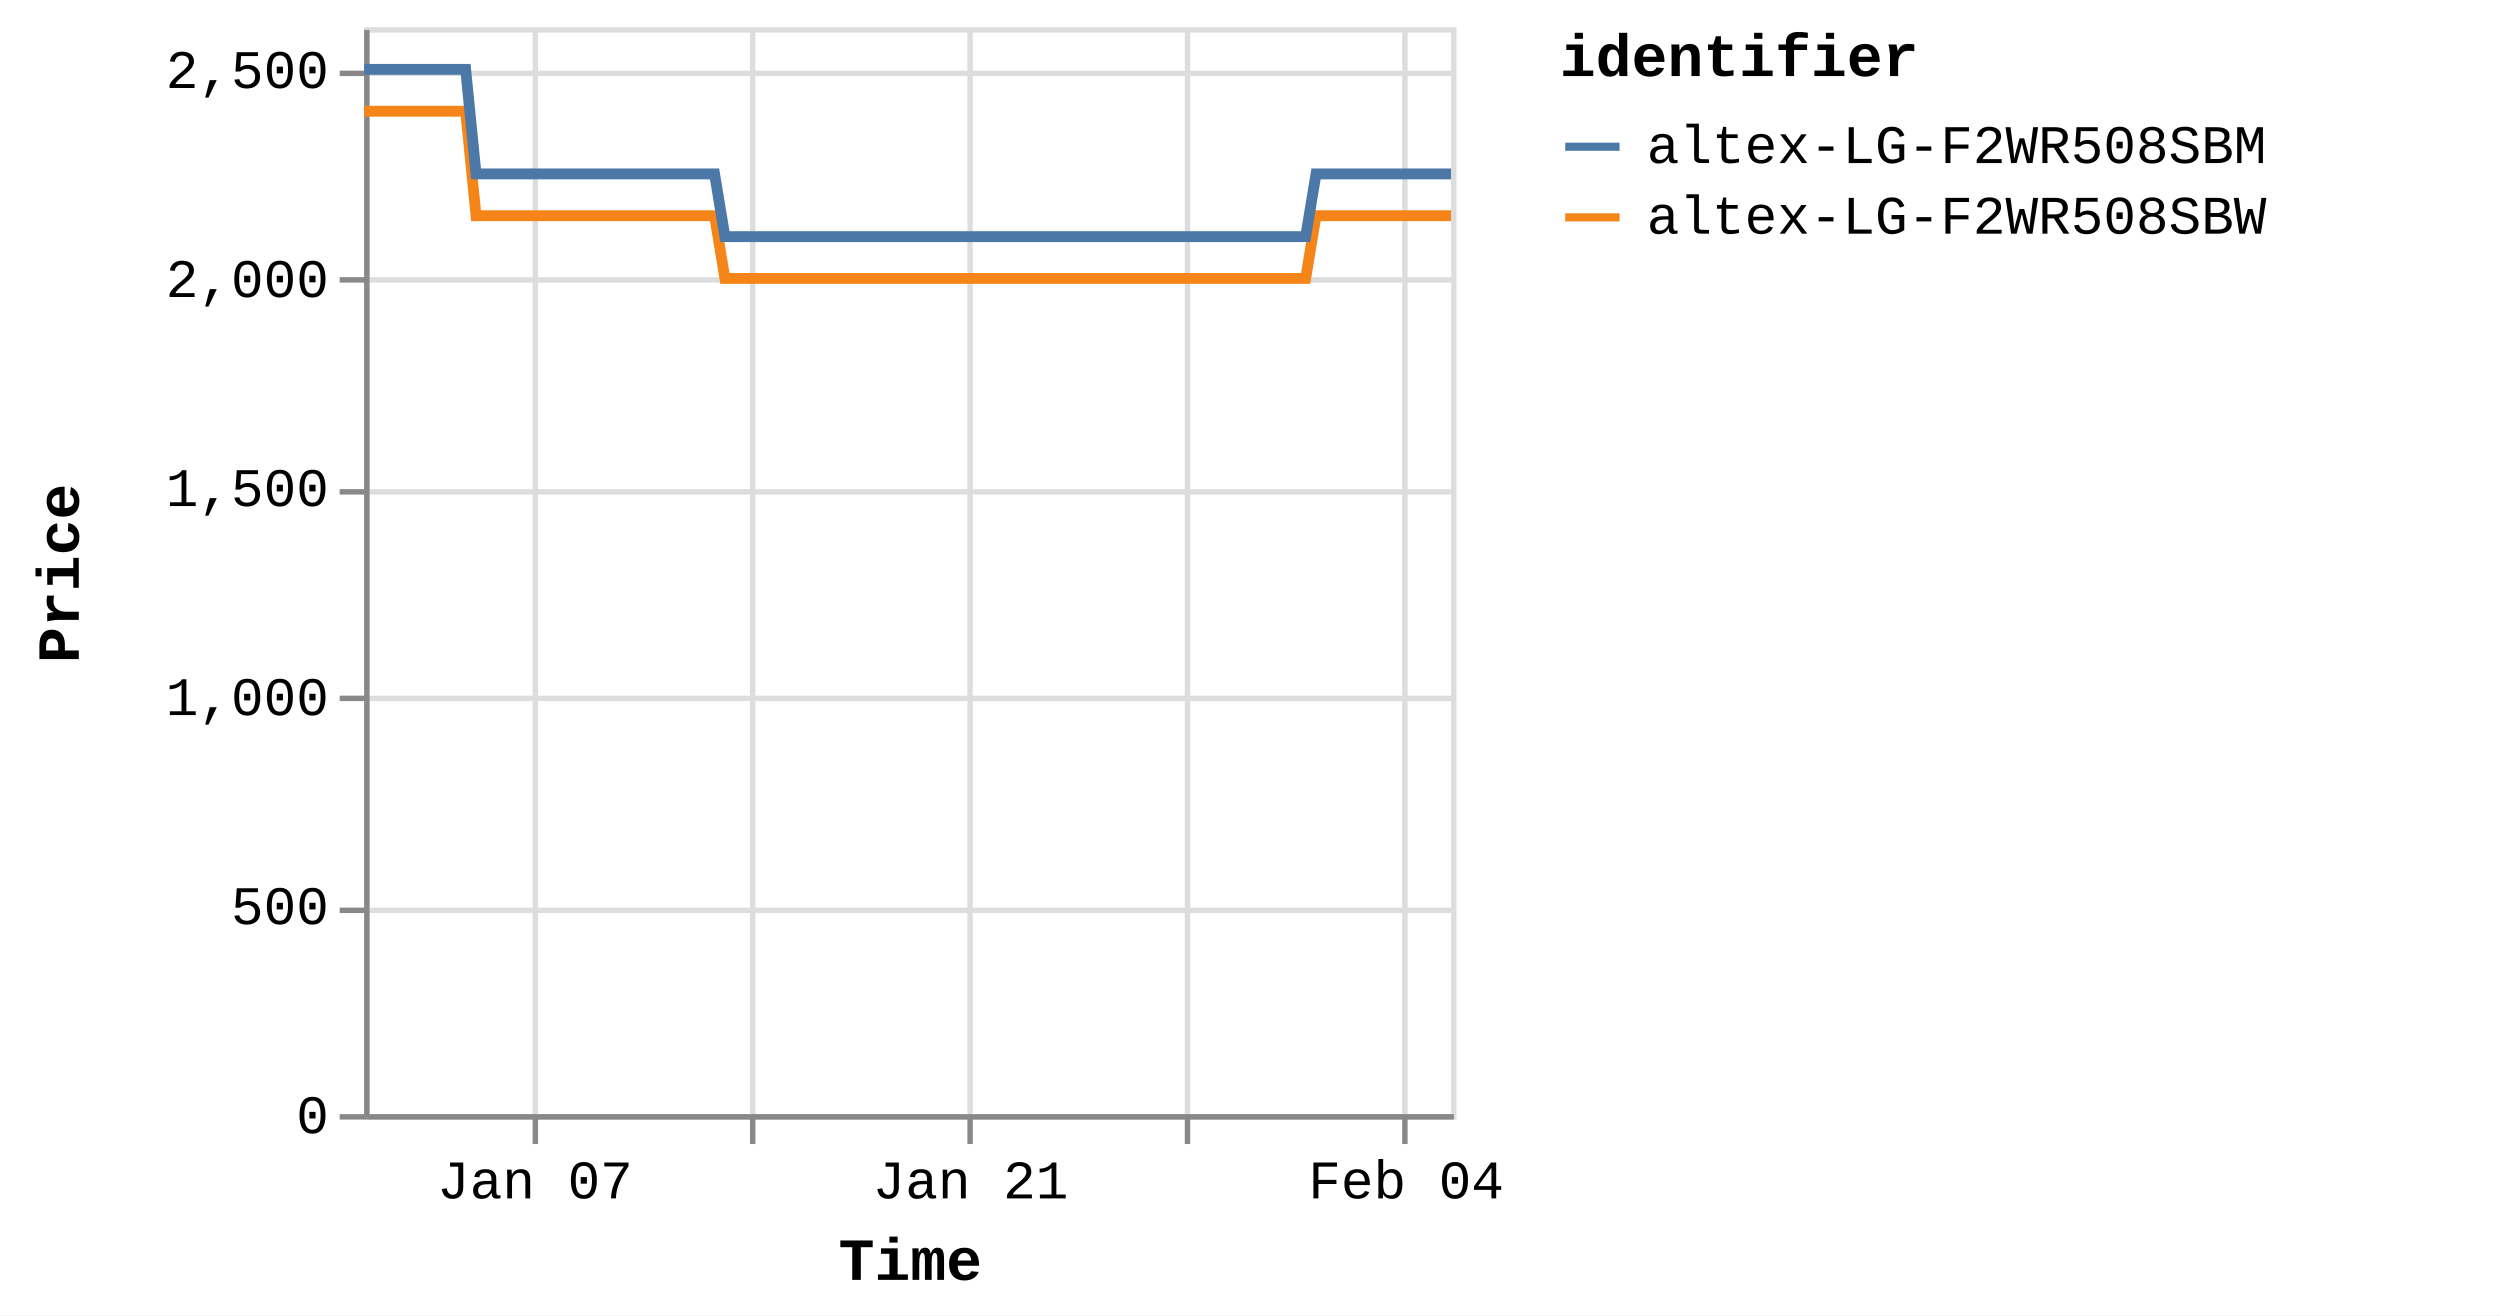
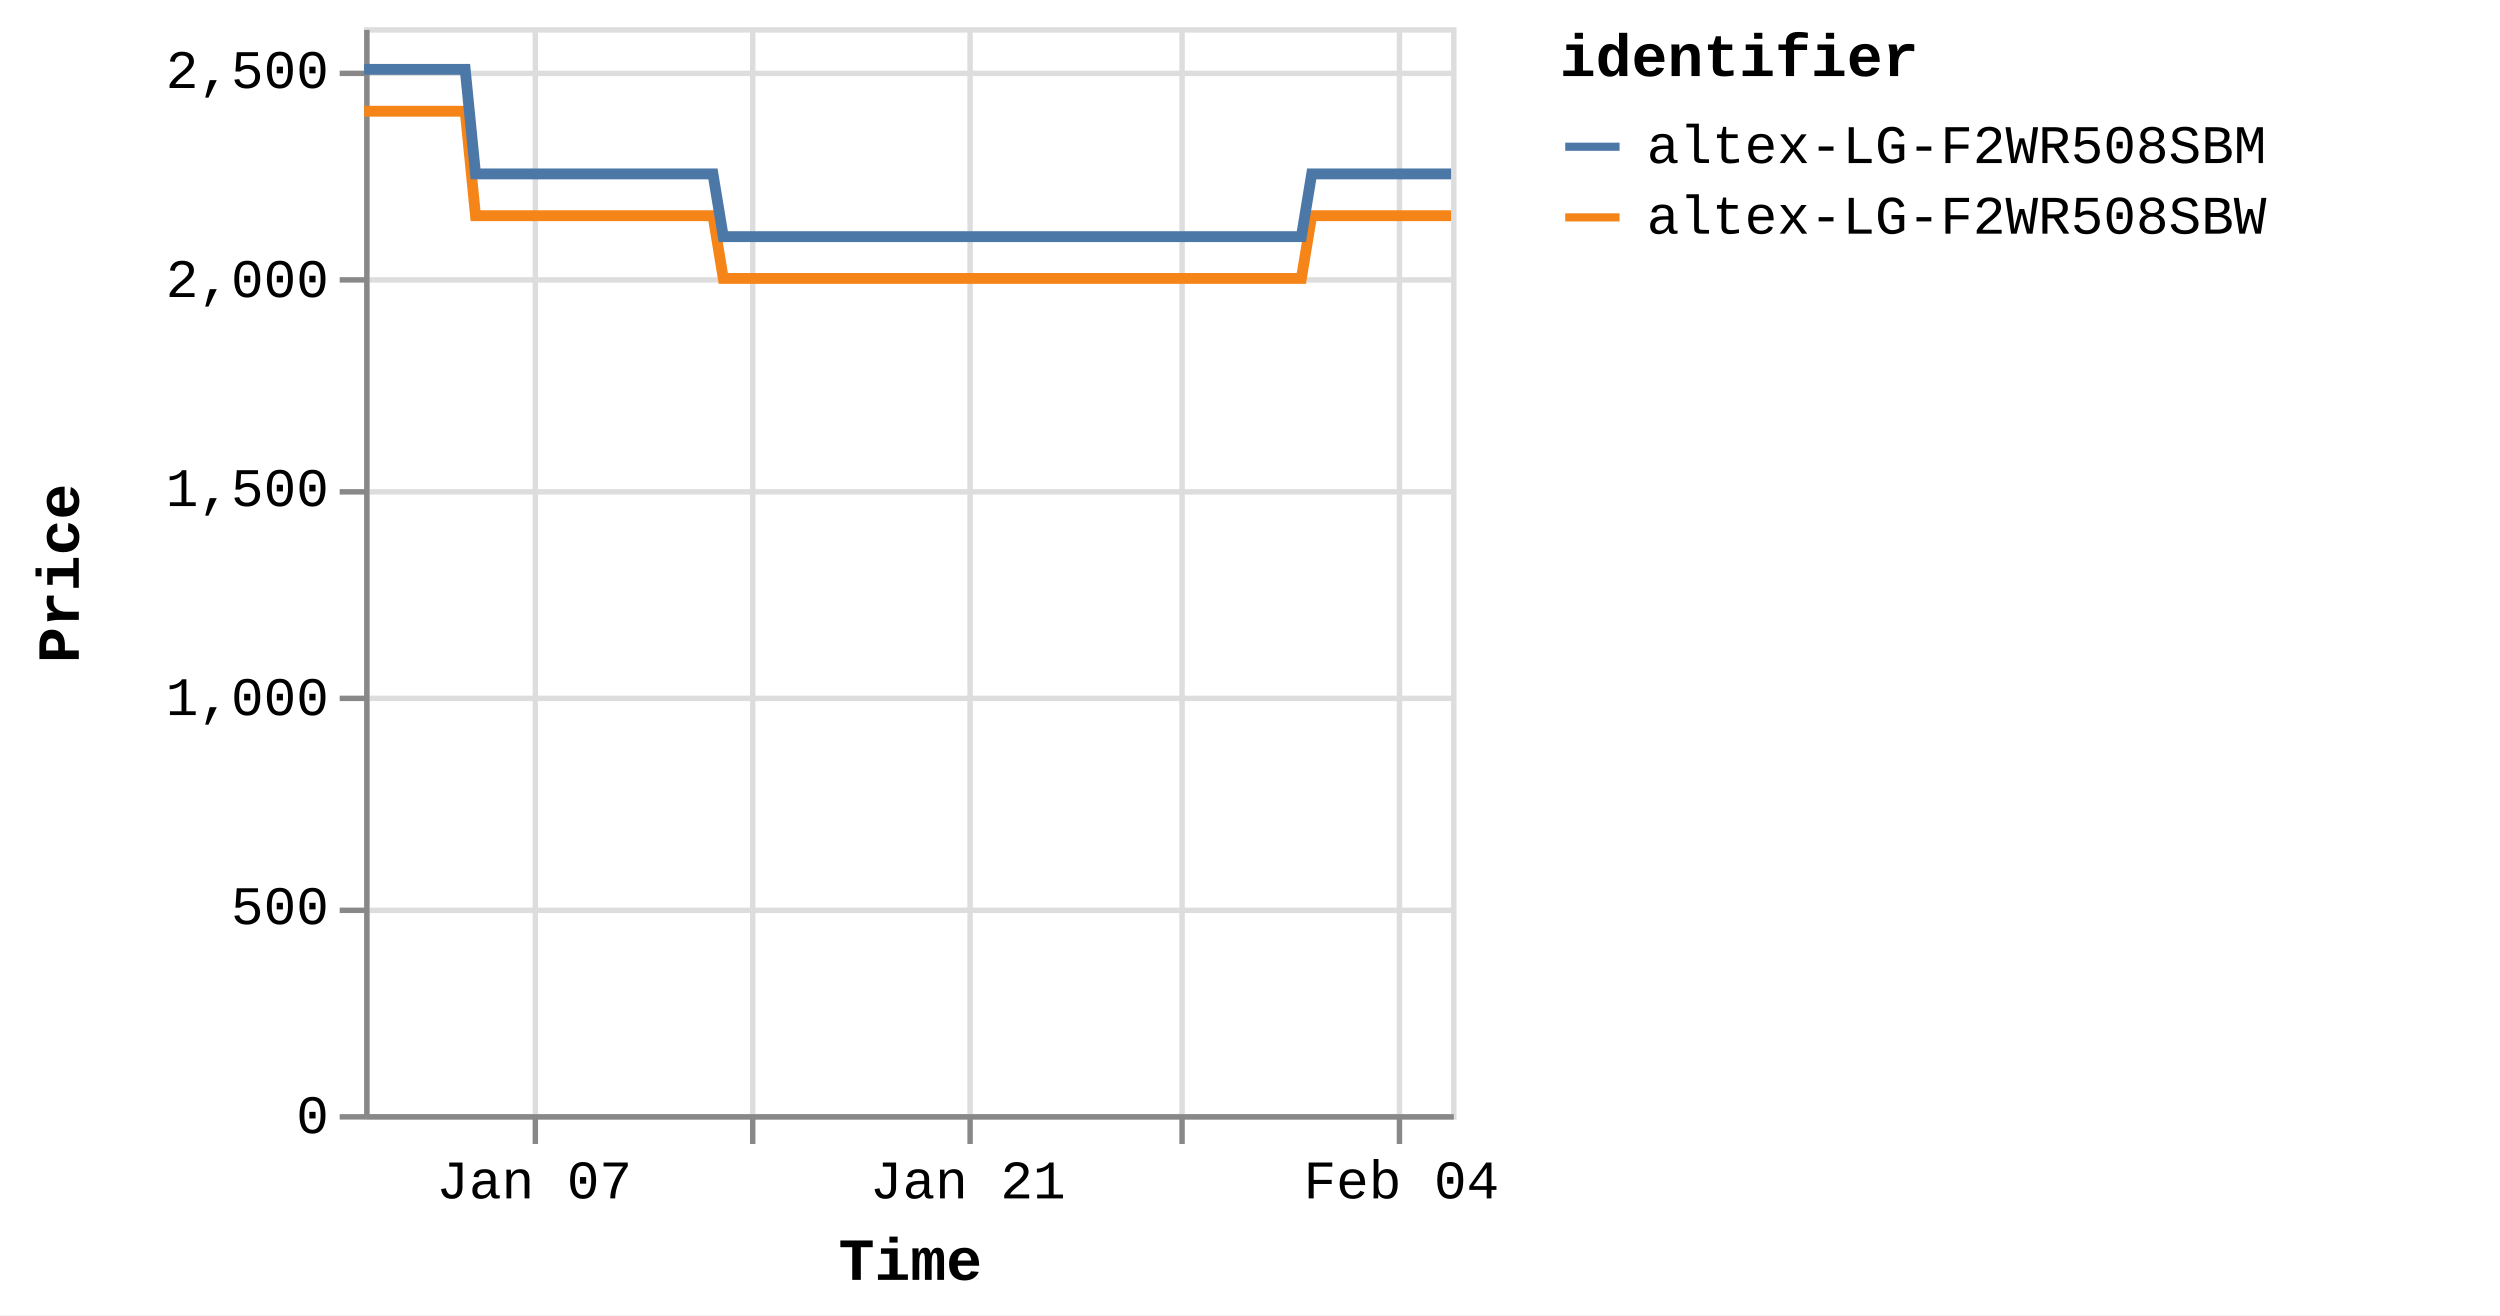
<svg xmlns="http://www.w3.org/2000/svg" version="1.1" class="marks" width="460" height="242" viewBox="0 0 460 242">
  <rect width="460" height="242" fill="white" />
  <g fill="none" stroke-miterlimit="10" transform="translate(67,5)">
    <g class="mark-group role-frame root" role="graphics-object" aria-roledescription="group mark container">
      <g transform="translate(0,0)">
        <path class="background" aria-hidden="true" d="M0.5,0.5h200v200h-200Z" stroke="#ddd" />
        <g>
          <g class="mark-group role-axis" aria-hidden="true">
            <g transform="translate(0.5,200.5)">
              <path class="background" aria-hidden="true" d="M0,0h0v0h0Z" pointer-events="none" />
              <g>
                <g class="mark-rule role-axis-grid" pointer-events="none">
                  <line transform="translate(31,-200)" x2="0" y2="200" stroke="#ddd" stroke-width="1" opacity="1" />
                  <line transform="translate(71,-200)" x2="0" y2="200" stroke="#ddd" stroke-width="1" opacity="1" />
                  <line transform="translate(111,-200)" x2="0" y2="200" stroke="#ddd" stroke-width="1" opacity="1" />
-                   <line transform="translate(151,-200)" x2="0" y2="200" stroke="#ddd" stroke-width="1" opacity="1" />
-                   <line transform="translate(191,-200)" x2="0" y2="200" stroke="#ddd" stroke-width="1" opacity="1" />
+                   <line transform="translate(150,-200)" x2="0" y2="200" stroke="#ddd" stroke-width="1" opacity="1" />
+                   <line transform="translate(190,-200)" x2="0" y2="200" stroke="#ddd" stroke-width="1" opacity="1" />
                </g>
              </g>
              <path class="foreground" aria-hidden="true" d="" pointer-events="none" display="none" />
            </g>
          </g>
          <g class="mark-group role-axis" aria-hidden="true">
            <g transform="translate(0.5,0.5)">
              <path class="background" aria-hidden="true" d="M0,0h0v0h0Z" pointer-events="none" />
              <g>
                <g class="mark-rule role-axis-grid" pointer-events="none">
                  <line transform="translate(0,200)" x2="200" y2="0" stroke="#ddd" stroke-width="1" opacity="1" />
                  <line transform="translate(0,162)" x2="200" y2="0" stroke="#ddd" stroke-width="1" opacity="1" />
                  <line transform="translate(0,123)" x2="200" y2="0" stroke="#ddd" stroke-width="1" opacity="1" />
                  <line transform="translate(0,85)" x2="200" y2="0" stroke="#ddd" stroke-width="1" opacity="1" />
                  <line transform="translate(0,46)" x2="200" y2="0" stroke="#ddd" stroke-width="1" opacity="1" />
                  <line transform="translate(0,8)" x2="200" y2="0" stroke="#ddd" stroke-width="1" opacity="1" />
                </g>
              </g>
              <path class="foreground" aria-hidden="true" d="" pointer-events="none" display="none" />
            </g>
          </g>
-           <g class="mark-group role-axis" role="graphics-symbol" aria-roledescription="axis" aria-label="X-axis titled 'Time' for a time scale with values from Monday, 01 January 2024, 2:19:43 PM to Monday, 05 February 2024, 12:48:54 PM">
+           <g class="mark-group role-axis" role="graphics-symbol" aria-roledescription="axis" aria-label="X-axis titled 'Time' for a time scale with values from Monday, 01 January 2024, 2:19:43 PM to Monday, 05 February 2024, 4:38:50 PM">
            <g transform="translate(0.5,200.5)">
              <path class="background" aria-hidden="true" d="M0,0h0v0h0Z" pointer-events="none" />
              <g>
                <g class="mark-rule role-axis-tick" pointer-events="none">
                  <line transform="translate(31,0)" x2="0" y2="5" stroke="#888" stroke-width="1" opacity="1" />
                  <line transform="translate(71,0)" x2="0" y2="5" stroke="#888" stroke-width="1" opacity="1" />
                  <line transform="translate(111,0)" x2="0" y2="5" stroke="#888" stroke-width="1" opacity="1" />
-                   <line transform="translate(151,0)" x2="0" y2="5" stroke="#888" stroke-width="1" opacity="1" />
-                   <line transform="translate(191,0)" x2="0" y2="5" stroke="#888" stroke-width="1" opacity="1" />
+                   <line transform="translate(150,0)" x2="0" y2="5" stroke="#888" stroke-width="1" opacity="1" />
+                   <line transform="translate(190,0)" x2="0" y2="5" stroke="#888" stroke-width="1" opacity="1" />
                </g>
                <g class="mark-text role-axis-label" pointer-events="none">
-                   <text text-anchor="middle" transform="translate(30.92986,15)" font-family="Liberation Mono" font-size="10px" fill="#000" opacity="1">Jan 07</text>
-                   <text text-anchor="middle" transform="translate(71.00207,15)" font-family="Liberation Mono" font-size="10px" fill="#000" opacity="0">Jan 14</text>
-                   <text text-anchor="middle" transform="translate(111.0743,15)" font-family="Liberation Mono" font-size="10px" fill="#000" opacity="1">Jan 21</text>
-                   <text text-anchor="middle" transform="translate(151.1465,15)" font-family="Liberation Mono" font-size="10px" fill="#000" opacity="0">Jan 28</text>
-                   <text text-anchor="middle" transform="translate(191.2187,15)" font-family="Liberation Mono" font-size="10px" fill="#000" opacity="1">Feb 04</text>
+                   <text text-anchor="middle" transform="translate(30.78914,15)" font-family="Liberation Mono" font-size="10px" fill="#000" opacity="1">Jan 07</text>
+                   <text text-anchor="middle" transform="translate(70.67903,15)" font-family="Liberation Mono" font-size="10px" fill="#000" opacity="0">Jan 14</text>
+                   <text text-anchor="middle" transform="translate(110.5689,15)" font-family="Liberation Mono" font-size="10px" fill="#000" opacity="1">Jan 21</text>
+                   <text text-anchor="middle" transform="translate(150.4588,15)" font-family="Liberation Mono" font-size="10px" fill="#000" opacity="0">Jan 28</text>
+                   <text text-anchor="middle" transform="translate(190.3487,15)" font-family="Liberation Mono" font-size="10px" fill="#000" opacity="1">Feb 04</text>
                </g>
                <g class="mark-rule role-axis-domain" pointer-events="none">
                  <line transform="translate(0,0)" x2="200" y2="0" stroke="#888" stroke-width="1" opacity="1" />
                </g>
                <g class="mark-text role-axis-title" pointer-events="none">
                  <text text-anchor="middle" transform="translate(100,30)" font-family="Liberation Mono" font-size="11px" font-weight="bold" fill="#000" opacity="1">Time</text>
                </g>
              </g>
              <path class="foreground" aria-hidden="true" d="" pointer-events="none" display="none" />
            </g>
          </g>
          <g class="mark-group role-axis" role="graphics-symbol" aria-roledescription="axis" aria-label="Y-axis titled 'Price' for a linear scale with values from 0 to 2,600">
            <g transform="translate(0.5,0.5)">
              <path class="background" aria-hidden="true" d="M0,0h0v0h0Z" pointer-events="none" />
              <g>
                <g class="mark-rule role-axis-tick" pointer-events="none">
                  <line transform="translate(0,200)" x2="-5" y2="0" stroke="#888" stroke-width="1" opacity="1" />
                  <line transform="translate(0,162)" x2="-5" y2="0" stroke="#888" stroke-width="1" opacity="1" />
                  <line transform="translate(0,123)" x2="-5" y2="0" stroke="#888" stroke-width="1" opacity="1" />
                  <line transform="translate(0,85)" x2="-5" y2="0" stroke="#888" stroke-width="1" opacity="1" />
                  <line transform="translate(0,46)" x2="-5" y2="0" stroke="#888" stroke-width="1" opacity="1" />
                  <line transform="translate(0,8)" x2="-5" y2="0" stroke="#888" stroke-width="1" opacity="1" />
                </g>
                <g class="mark-text role-axis-label" pointer-events="none">
                  <text text-anchor="end" transform="translate(-7,203)" font-family="Liberation Mono" font-size="10px" fill="#000" opacity="1">0</text>
                  <text text-anchor="end" transform="translate(-7,164.5385)" font-family="Liberation Mono" font-size="10px" fill="#000" opacity="1">500</text>
                  <text text-anchor="end" transform="translate(-7,126.0769)" font-family="Liberation Mono" font-size="10px" fill="#000" opacity="1">1,000</text>
                  <text text-anchor="end" transform="translate(-7,87.61538)" font-family="Liberation Mono" font-size="10px" fill="#000" opacity="1">1,500</text>
                  <text text-anchor="end" transform="translate(-7,49.15385)" font-family="Liberation Mono" font-size="10px" fill="#000" opacity="1">2,000</text>
                  <text text-anchor="end" transform="translate(-7,10.69231)" font-family="Liberation Mono" font-size="10px" fill="#000" opacity="1">2,500</text>
                </g>
                <g class="mark-rule role-axis-domain" pointer-events="none">
                  <line transform="translate(0,200)" x2="0" y2="-200" stroke="#888" stroke-width="1" opacity="1" />
                </g>
                <g class="mark-text role-axis-title" pointer-events="none">
                  <text text-anchor="middle" transform="translate(-51,100) rotate(-90) translate(0,-2)" font-family="Liberation Mono" font-size="11px" font-weight="bold" fill="#000" opacity="1">Price</text>
                </g>
              </g>
              <path class="foreground" aria-hidden="true" d="" pointer-events="none" display="none" />
            </g>
          </g>
          <g class="mark-group role-scope pathgroup" role="graphics-object" aria-roledescription="group mark container">
            <g transform="translate(0,0)">
              <path class="background" aria-hidden="true" d="M0,0h200v200h-200Z" />
              <g>
                <g class="mark-line role-mark marks" role="graphics-object" aria-roledescription="line mark container">
-                   <path aria-label="Time: Jan 01, 2024; Price: 2399; identifier: altex-LG-F2WR508SBW" role="graphics-symbol" aria-roledescription="line mark" d="M0,15.462L0.599,15.462L1.506,15.462L3.414,15.462L4.369,15.462L5.372,15.462L6.284,15.462L7.23,15.462L9.139,15.462L10.094,15.462L11.098,15.462L12.01,15.462L12.953,15.462L14.864,15.462L15.819,15.462L16.821,15.462L17.741,15.462L18.68,15.462L20.591,34.692L21.544,34.692L22.546,34.692L23.463,34.692L24.403,34.692L26.314,34.692L27.267,34.692L28.266,34.692L29.182,34.692L30.128,34.692L32.042,34.692L32.991,34.692L33.99,34.692L34.908,34.692L35.853,34.692L37.766,34.692L38.723,34.692L39.727,34.692L40.64,34.692L41.576,34.692L43.493,34.692L44.445,34.692L45.461,34.692L46.366,34.692L47.302,34.692L49.216,34.692L50.171,34.692L51.175,34.692L52.086,34.692L53.027,34.692L54.94,34.692L55.894,34.692L56.901,34.692L57.814,34.692L58.751,34.692L60.664,34.692L61.619,34.692L62.621,34.692L63.536,34.692L64.477,34.692L66.385,46.231L67.338,46.231L68.338,46.231L69.255,46.231L70.2,46.231L72.114,46.231L73.062,46.231L74.062,46.231L74.977,46.231L75.925,46.231L77.84,46.231L78.795,46.231L79.803,46.231L80.713,46.231L81.649,46.231L83.562,46.231L84.52,46.231L85.525,46.231L86.439,46.231L87.374,46.231L89.287,46.231L90.245,46.231L91.25,46.231L92.162,46.231L93.099,46.231L95.01,46.231L95.965,46.231L96.972,46.231L97.883,46.231L98.826,46.231L100.737,46.231L101.692,46.231L102.697,46.231L103.612,46.231L104.548,46.231L106.461,46.231L107.41,46.231L108.411,46.231L109.331,46.231L110.274,46.231L112.181,46.231L113.135,46.231L114.135,46.231L115.052,46.231L115.998,46.231L117.915,46.231L118.871,46.231L119.877,46.231L120.783,46.231L121.722,46.231L123.636,46.231L124.594,46.231L125.6,46.231L126.513,46.231L127.446,46.231L129.362,46.231L130.318,46.231L131.324,46.231L132.235,46.231L133.172,46.231L135.088,46.231L136.04,46.231L137.049,46.231L137.963,46.231L138.896,46.231L140.806,46.231L141.764,46.231L142.753,46.231L143.669,46.231L144.623,46.231L146.528,46.231L147.485,46.231L148.465,46.231L149.39,46.231L150.343,46.231L152.254,46.231L153.208,46.231L154.192,46.231L155.116,46.231L156.07,46.231L157.978,46.231L158.935,46.231L159.925,46.231L160.842,46.231L161.795,46.231L163.701,46.231L164.656,46.231L165.648,46.231L166.578,46.231L167.518,46.231L169.426,46.231L170.381,46.231L171.374,46.231L172.289,46.231L173.242,46.231L175.151,34.692L176.106,34.692L177.099,34.692L178.013,34.692L178.967,34.692L180.877,34.692L181.83,34.692L182.822,34.692L183.737,34.692L184.692,34.692L186.601,34.692L187.555,34.692L188.539,34.692L189.463,34.692L190.42,34.692L192.33,34.692L193.281,34.692L194.263,34.692L195.187,34.692L196.141,34.692L198.05,34.692L199.007,34.692L200,34.692" stroke="#f58518" stroke-width="2" />
+                   <path aria-label="Time: Jan 01, 2024; Price: 2399; identifier: altex-LG-F2WR508SBW" role="graphics-symbol" aria-roledescription="line mark" d="M0,15.462L0.597,15.462L1.499,15.462L3.399,15.462L4.349,15.462L5.348,15.462L6.255,15.462L7.197,15.462L9.097,15.462L10.048,15.462L11.047,15.462L11.955,15.462L12.894,15.462L14.796,15.462L15.747,15.462L16.744,15.462L17.66,15.462L18.595,15.462L20.497,34.692L21.446,34.692L22.443,34.692L23.356,34.692L24.292,34.692L26.194,34.692L27.143,34.692L28.138,34.692L29.05,34.692L29.991,34.692L31.897,34.692L32.841,34.692L33.836,34.692L34.749,34.692L35.69,34.692L37.594,34.692L38.547,34.692L39.546,34.692L40.455,34.692L41.387,34.692L43.295,34.692L44.243,34.692L45.255,34.692L46.155,34.692L47.087,34.692L48.993,34.692L49.943,34.692L50.943,34.692L51.849,34.692L52.785,34.692L54.69,34.692L55.64,34.692L56.642,34.692L57.551,34.692L58.484,34.692L60.388,34.692L61.339,34.692L62.337,34.692L63.247,34.692L64.183,34.692L66.083,46.231L67.032,46.231L68.027,46.231L68.94,46.231L69.88,46.231L71.786,46.231L72.73,46.231L73.725,46.231L74.636,46.231L75.579,46.231L77.486,46.231L78.437,46.231L79.44,46.231L80.346,46.231L81.278,46.231L83.181,46.231L84.136,46.231L85.136,46.231L86.046,46.231L86.977,46.231L88.881,46.231L89.834,46.231L90.835,46.231L91.742,46.231L92.675,46.231L94.578,46.231L95.529,46.231L96.531,46.231L97.437,46.231L98.376,46.231L100.278,46.231L101.229,46.231L102.23,46.231L103.14,46.231L104.072,46.231L105.976,46.231L106.921,46.231L107.918,46.231L108.834,46.231L109.772,46.231L111.671,46.231L112.621,46.231L113.616,46.231L114.529,46.231L115.47,46.231L117.378,46.231L118.33,46.231L119.332,46.231L120.234,46.231L121.168,46.231L123.073,46.231L124.027,46.231L125.029,46.231L125.937,46.231L126.866,46.231L128.773,46.231L129.725,46.231L130.727,46.231L131.633,46.231L132.566,46.231L134.473,46.231L135.421,46.231L136.425,46.231L137.336,46.231L138.264,46.231L140.166,46.231L141.119,46.231L142.104,46.231L143.015,46.231L143.965,46.231L145.861,46.231L146.814,46.231L147.789,46.231L148.711,46.231L149.659,46.231L151.561,46.231L152.511,46.231L153.49,46.231L154.41,46.231L155.36,46.231L157.259,46.231L158.211,46.231L159.197,46.231L160.11,46.231L161.059,46.231L162.956,46.231L163.907,46.231L164.894,46.231L165.82,46.231L166.756,46.231L168.655,46.231L169.606,46.231L170.595,46.231L171.505,46.231L172.454,46.231L174.354,34.692L175.305,34.692L176.294,34.692L177.203,34.692L178.153,34.692L180.055,34.692L181.003,34.692L181.99,34.692L182.901,34.692L183.852,34.692L185.752,34.692L186.702,34.692L187.681,34.692L188.601,34.692L189.554,34.692L191.455,34.692L192.401,34.692L193.379,34.692L194.298,34.692L195.248,34.692L197.148,34.692L198.102,34.692L199.09,34.692L200,34.692" stroke="#f58518" stroke-width="2" />
                </g>
              </g>
              <path class="foreground" aria-hidden="true" d="" display="none" />
            </g>
            <g transform="translate(0,0)">
              <path class="background" aria-hidden="true" d="M0,0h200v200h-200Z" />
              <g>
                <g class="mark-line role-mark marks" role="graphics-object" aria-roledescription="line mark container">
-                   <path aria-label="Time: Jan 01, 2024; Price: 2499; identifier: altex-LG-F2WR508SBM" role="graphics-symbol" aria-roledescription="line mark" d="M0,7.769L0.599,7.769L1.506,7.769L3.414,7.769L4.369,7.769L5.372,7.769L6.284,7.769L7.23,7.769L9.139,7.769L10.094,7.769L11.098,7.769L12.01,7.769L12.953,7.769L14.864,7.769L15.819,7.769L16.821,7.769L17.741,7.769L18.681,7.769L20.591,27L21.544,27L22.546,27L23.463,27L24.403,27L26.314,27L27.267,27L28.267,27L29.183,27L30.128,27L32.042,27L32.991,27L33.991,27L34.908,27L35.853,27L37.767,27L38.723,27L39.727,27L40.64,27L41.577,27L43.493,27L44.446,27L45.462,27L46.366,27L47.302,27L49.217,27L50.171,27L51.176,27L52.086,27L53.027,27L54.94,27L55.895,27L56.902,27L57.814,27L58.752,27L60.664,27L61.619,27L62.622,27L63.536,27L64.477,27L66.386,38.538L67.338,38.538L68.338,38.538L69.255,38.538L70.2,38.538L72.114,38.538L73.063,38.538L74.062,38.538L74.978,38.538L75.925,38.538L77.84,38.538L78.795,38.538L79.803,38.538L80.713,38.538L81.65,38.538L83.562,38.538L84.52,38.538L85.525,38.538L86.441,38.538L87.374,38.538L89.287,38.538L90.245,38.538L91.251,38.538L92.162,38.538L93.099,38.538L95.011,38.538L95.966,38.538L96.972,38.538L97.883,38.538L98.826,38.538L100.737,38.538L101.692,38.538L102.697,38.538L103.612,38.538L104.548,38.538L106.461,38.538L107.41,38.538L108.411,38.538L109.331,38.538L110.274,38.538L112.182,38.538L113.136,38.538L114.135,38.538L115.053,38.538L115.998,38.538L117.915,38.538L118.871,38.538L119.878,38.538L120.784,38.538L121.722,38.538L123.636,38.538L124.594,38.538L125.6,38.538L126.514,38.538L127.446,38.538L129.362,38.538L130.318,38.538L131.324,38.538L132.235,38.538L133.172,38.538L135.088,38.538L136.04,38.538L137.049,38.538L137.964,38.538L138.896,38.538L140.807,38.538L141.764,38.538L142.753,38.538L143.669,38.538L144.624,38.538L146.528,38.538L147.485,38.538L148.465,38.538L149.391,38.538L150.343,38.538L152.254,38.538L153.208,38.538L154.192,38.538L155.116,38.538L156.07,38.538L157.978,38.538L158.935,38.538L159.925,38.538L160.842,38.538L161.795,38.538L163.701,38.538L164.656,38.538L165.648,38.538L166.578,38.538L167.518,38.538L169.426,38.538L170.381,38.538L171.375,38.538L172.289,38.538L173.243,38.538L175.151,27L176.106,27L177.1,27L178.013,27L178.967,27L180.878,27L181.83,27L182.822,27L183.737,27L184.692,27L186.601,27L187.555,27L188.539,27L189.463,27L190.42,27L192.33,27L193.281,27L194.263,27L195.187,27L196.141,27L198.05,27L199.007,27L200,27" stroke="#4c78a8" stroke-width="2" />
+                   <path aria-label="Time: Jan 01, 2024; Price: 2499; identifier: altex-LG-F2WR508SBM" role="graphics-symbol" aria-roledescription="line mark" d="M0,7.769L0.597,7.769L1.499,7.769L3.399,7.769L4.35,7.769L5.348,7.769L6.255,7.769L7.197,7.769L9.098,7.769L10.048,7.769L11.048,7.769L11.955,7.769L12.895,7.769L14.796,7.769L15.747,7.769L16.744,7.769L17.66,7.769L18.596,7.769L20.498,27L21.446,27L22.444,27L23.356,27L24.292,27L26.194,27L27.143,27L28.138,27L29.05,27L29.991,27L31.897,27L32.841,27L33.836,27L34.749,27L35.69,27L37.595,27L38.547,27L39.546,27L40.455,27L41.387,27L43.295,27L44.243,27L45.255,27L46.155,27L47.087,27L48.993,27L49.943,27L50.943,27L51.849,27L52.786,27L54.69,27L55.64,27L56.643,27L57.551,27L58.484,27L60.388,27L61.339,27L62.337,27L63.247,27L64.183,27L66.084,38.538L67.032,38.538L68.027,38.538L68.94,38.538L69.881,38.538L71.786,38.538L72.73,38.538L73.725,38.538L74.637,38.538L75.579,38.538L77.486,38.538L78.437,38.538L79.44,38.538L80.346,38.538L81.278,38.538L83.182,38.538L84.136,38.538L85.136,38.538L86.047,38.538L86.977,38.538L88.881,38.538L89.835,38.538L90.835,38.538L91.743,38.538L92.675,38.538L94.579,38.538L95.529,38.538L96.531,38.538L97.437,38.538L98.376,38.538L100.279,38.538L101.229,38.538L102.23,38.538L103.141,38.538L104.072,38.538L105.977,38.538L106.921,38.538L107.918,38.538L108.834,38.538L109.772,38.538L111.671,38.538L112.621,38.538L113.616,38.538L114.529,38.538L115.47,38.538L117.379,38.538L118.33,38.538L119.332,38.538L120.235,38.538L121.169,38.538L123.074,38.538L124.027,38.538L125.029,38.538L125.938,38.538L126.867,38.538L128.773,38.538L129.725,38.538L130.727,38.538L131.633,38.538L132.566,38.538L134.473,38.538L135.421,38.538L136.425,38.538L137.336,38.538L138.264,38.538L140.166,38.538L141.119,38.538L142.104,38.538L143.015,38.538L143.966,38.538L145.862,38.538L146.814,38.538L147.789,38.538L148.711,38.538L149.659,38.538L151.561,38.538L152.511,38.538L153.49,38.538L154.41,38.538L155.36,38.538L157.259,38.538L158.212,38.538L159.197,38.538L160.11,38.538L161.059,38.538L162.956,38.538L163.907,38.538L164.895,38.538L165.82,38.538L166.756,38.538L168.655,38.538L169.606,38.538L170.595,38.538L171.506,38.538L172.455,38.538L174.354,27L175.305,27L176.294,27L177.203,27L178.153,27L180.055,27L181.003,27L181.99,27L182.901,27L183.852,27L185.752,27L186.702,27L187.681,27L188.601,27L189.554,27L191.455,27L192.402,27L193.379,27L194.299,27L195.248,27L197.149,27L198.102,27L199.09,27L200,27" stroke="#4c78a8" stroke-width="2" />
                </g>
              </g>
              <path class="foreground" aria-hidden="true" d="" display="none" />
            </g>
          </g>
          <g class="mark-group role-legend" role="graphics-symbol" aria-roledescription="legend" aria-label="Symbol legend titled 'identifier' for stroke color with 2 values: altex-LG-F2WR508SBM, altex-LG-F2WR508SBW">
            <g transform="translate(220,0)">
              <path class="background" aria-hidden="true" d="M0,0h168v40h-168Z" pointer-events="none" />
              <g>
                <g class="mark-group role-legend-entry">
                  <g transform="translate(0,16)">
                    <path class="background" aria-hidden="true" d="M0,0h0v0h0Z" pointer-events="none" />
                    <g>
                      <g class="mark-group role-scope" role="graphics-object" aria-roledescription="group mark container">
                        <g transform="translate(0,0)">
                          <path class="background" aria-hidden="true" d="M0,0h168v11h-168Z" pointer-events="none" opacity="1" />
                          <g>
                            <g class="mark-symbol role-legend-symbol" pointer-events="none">
                              <path transform="translate(6,6)" d="M-5,0L5,0" stroke="#4c78a8" stroke-width="1.5" opacity="1" />
                            </g>
                            <g class="mark-text role-legend-label" pointer-events="none">
                              <text text-anchor="start" transform="translate(16,9)" font-family="Liberation Mono" font-size="10px" fill="#000" opacity="1">altex-LG-F2WR508SBM</text>
                            </g>
                          </g>
                          <path class="foreground" aria-hidden="true" d="" pointer-events="none" display="none" />
                        </g>
                        <g transform="translate(0,13)">
                          <path class="background" aria-hidden="true" d="M0,0h168v11h-168Z" pointer-events="none" opacity="1" />
                          <g>
                            <g class="mark-symbol role-legend-symbol" pointer-events="none">
                              <path transform="translate(6,6)" d="M-5,0L5,0" stroke="#f58518" stroke-width="1.5" opacity="1" />
                            </g>
                            <g class="mark-text role-legend-label" pointer-events="none">
                              <text text-anchor="start" transform="translate(16,9)" font-family="Liberation Mono" font-size="10px" fill="#000" opacity="1">altex-LG-F2WR508SBW</text>
                            </g>
                          </g>
                          <path class="foreground" aria-hidden="true" d="" pointer-events="none" display="none" />
                        </g>
                      </g>
                    </g>
                    <path class="foreground" aria-hidden="true" d="" pointer-events="none" display="none" />
                  </g>
                </g>
                <g class="mark-text role-legend-title" pointer-events="none">
                  <text text-anchor="start" transform="translate(0,9)" font-family="Liberation Mono" font-size="11px" font-weight="bold" fill="#000" opacity="1">identifier</text>
                </g>
              </g>
              <path class="foreground" aria-hidden="true" d="" pointer-events="none" display="none" />
            </g>
          </g>
        </g>
        <path class="foreground" aria-hidden="true" d="" display="none" />
      </g>
    </g>
  </g>
</svg>
